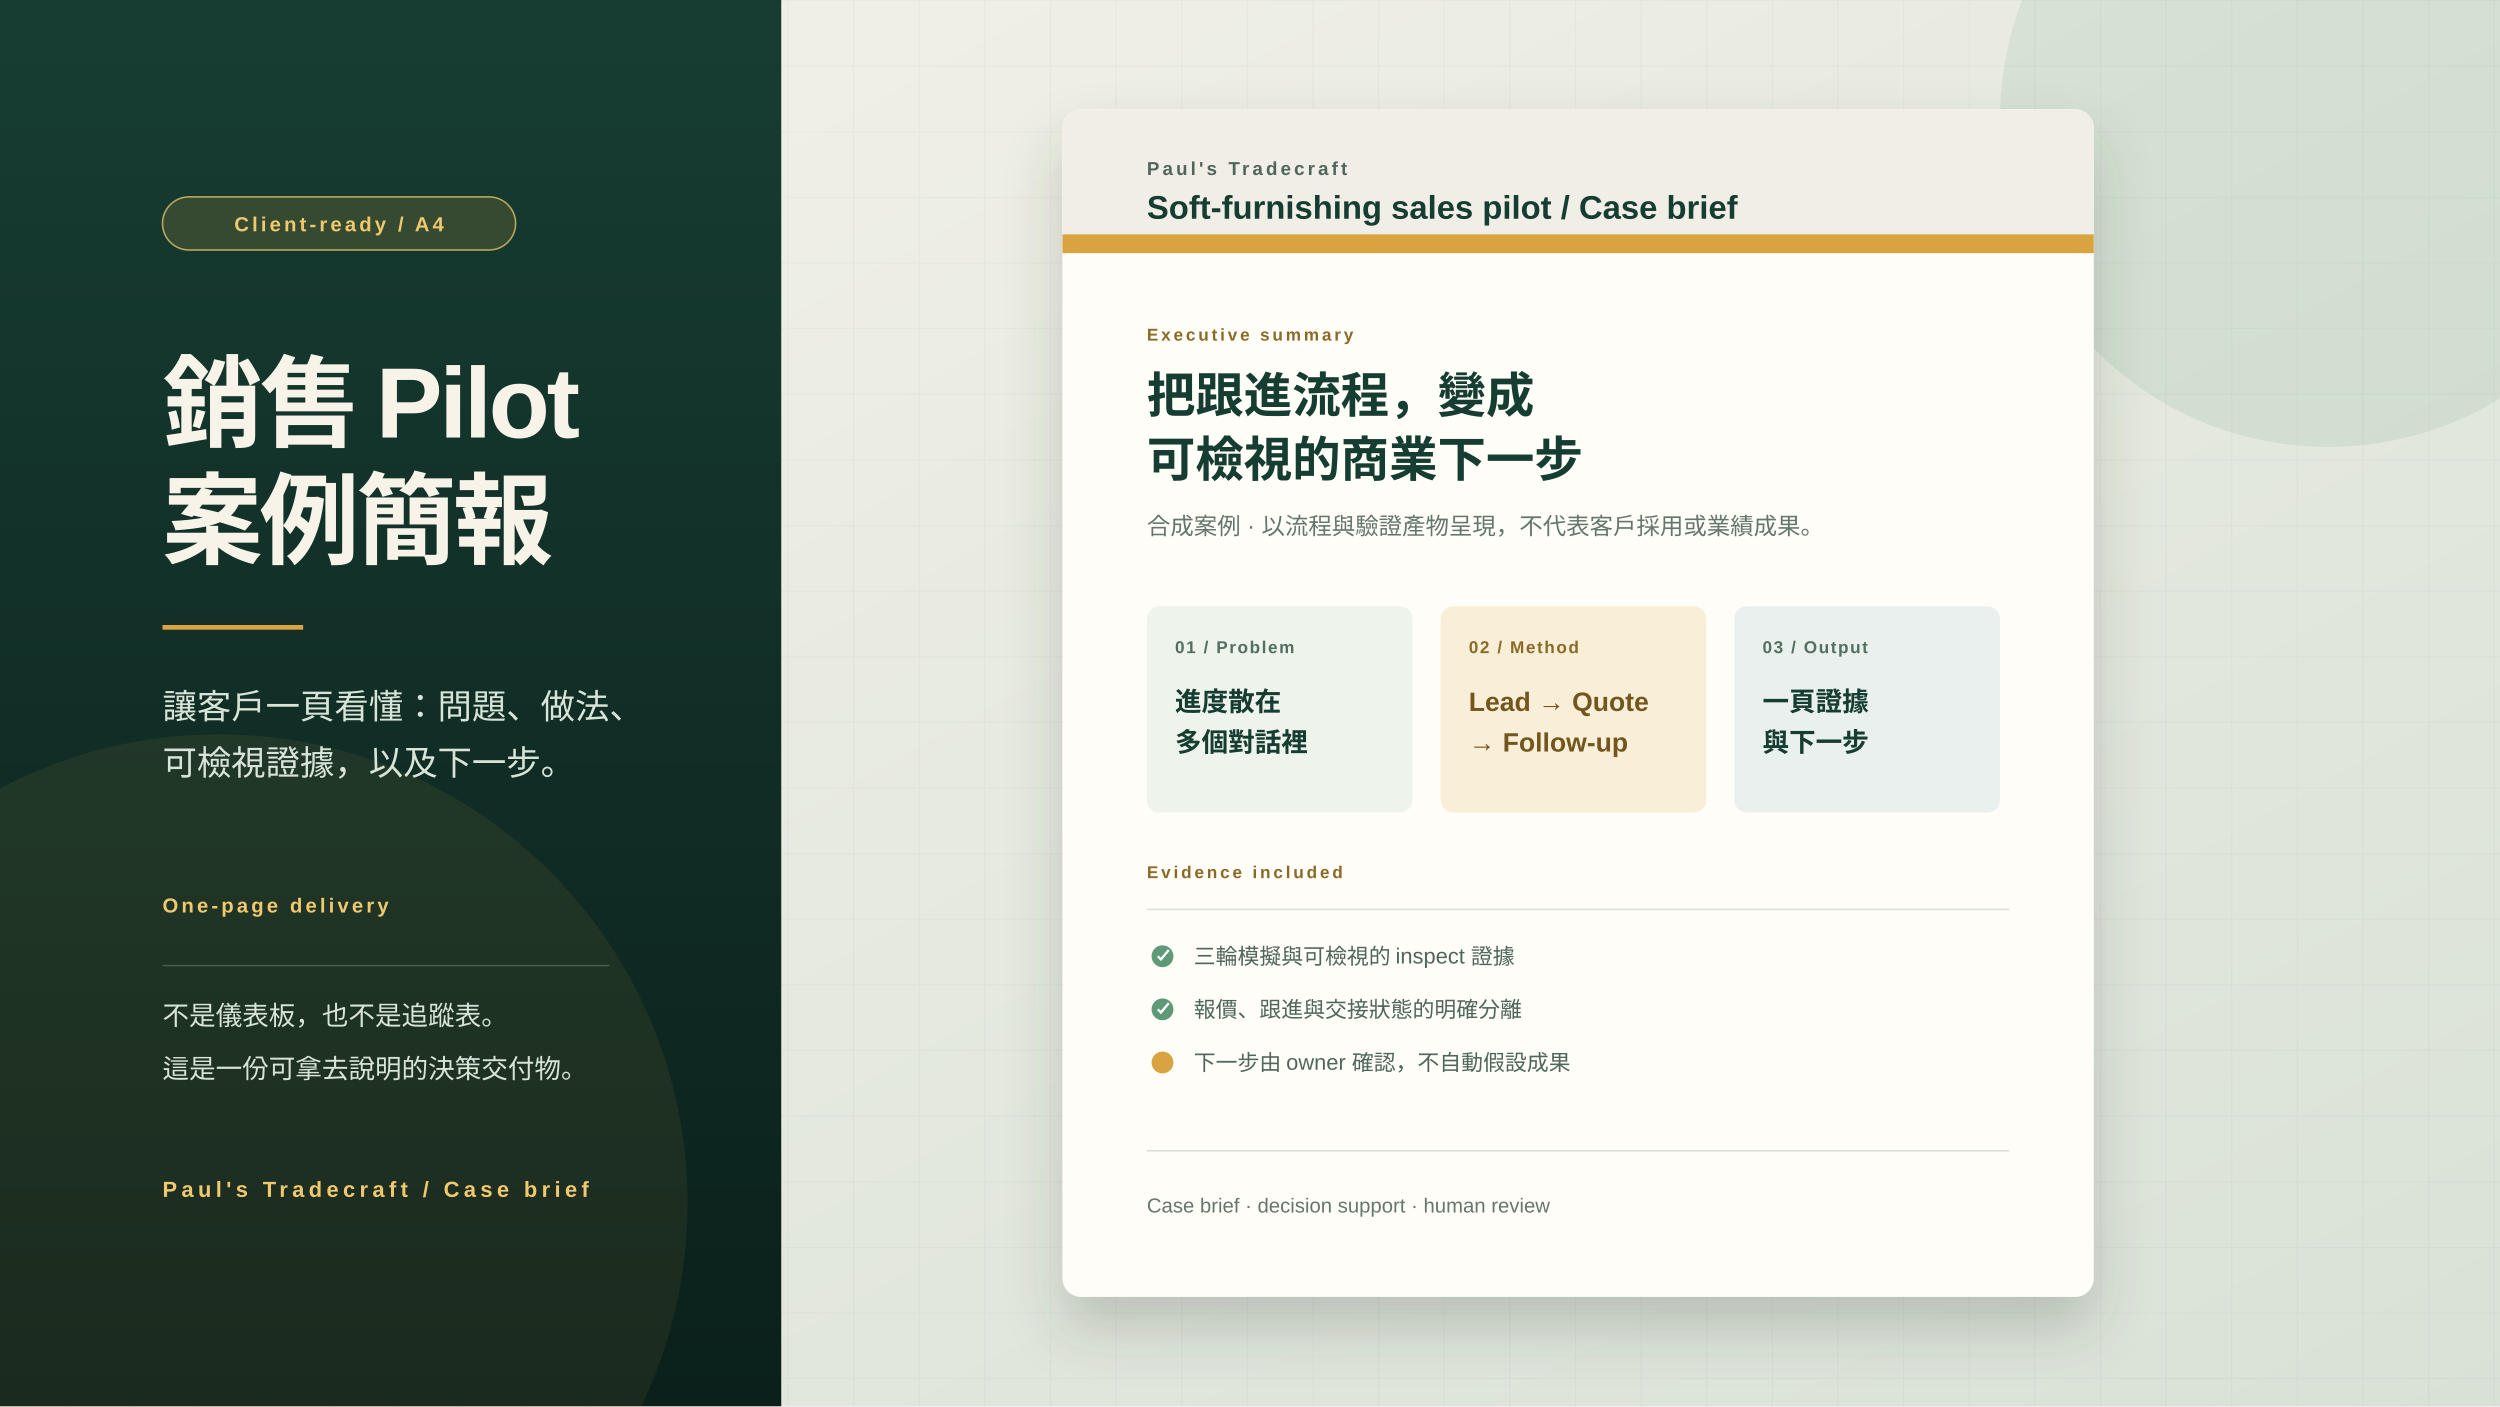
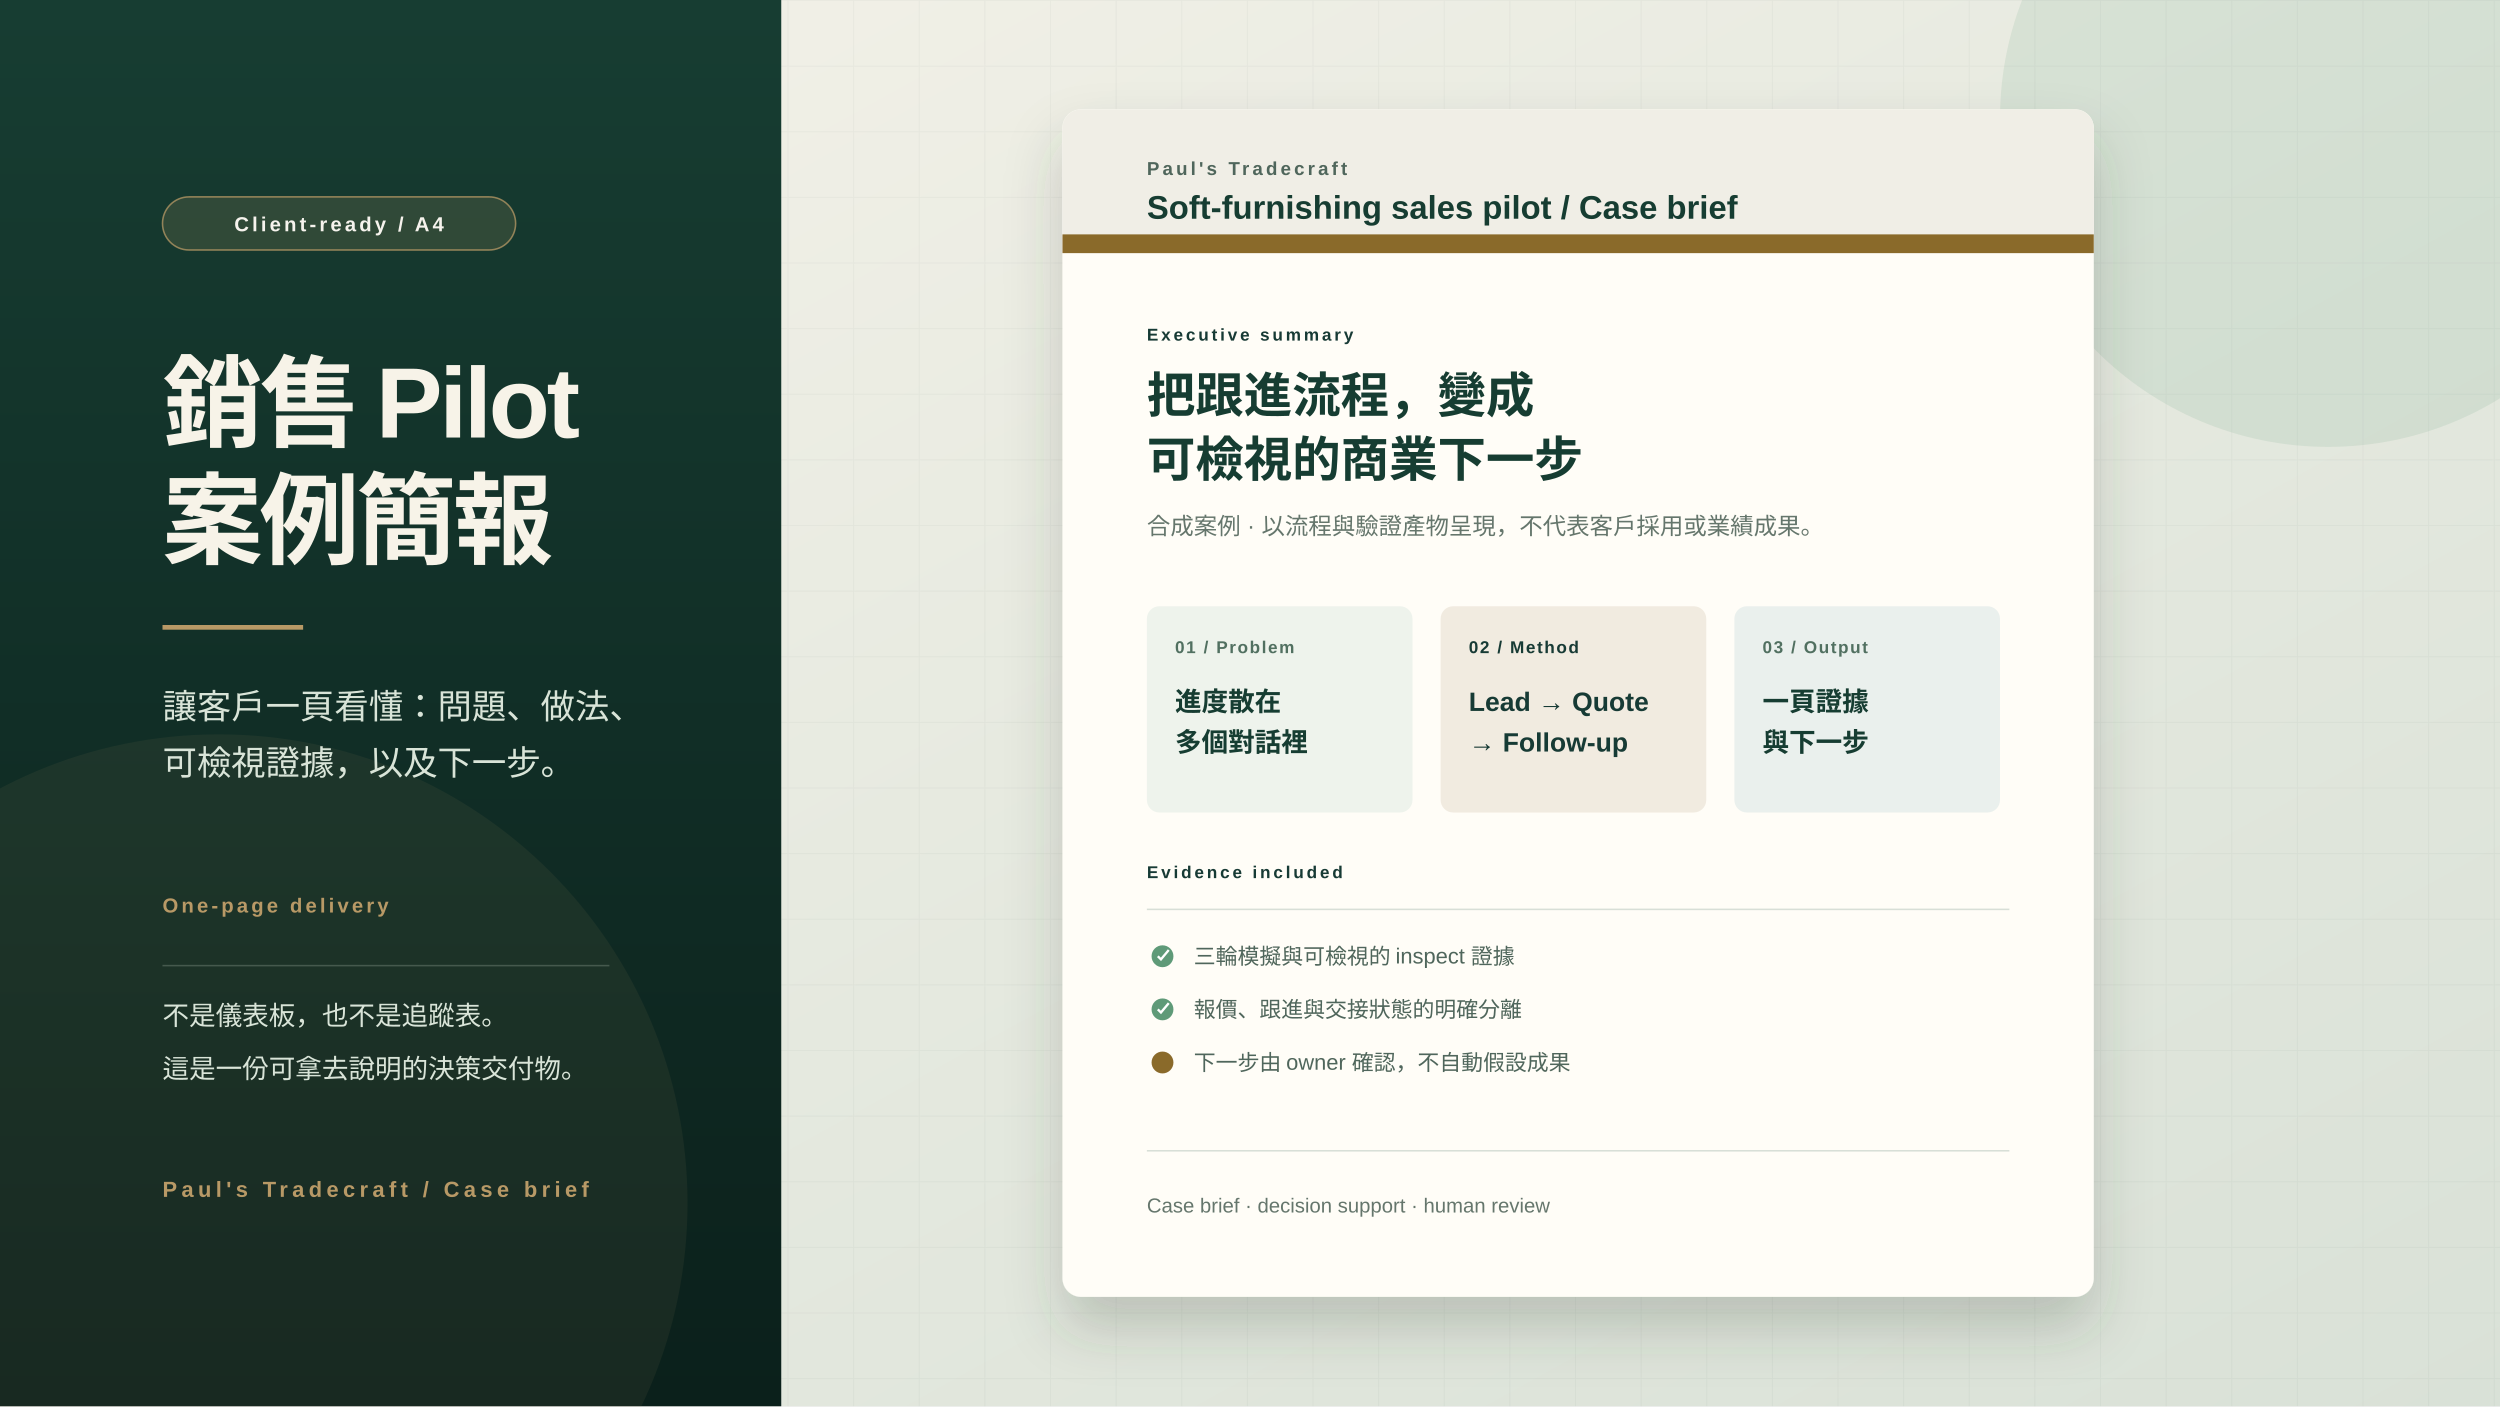
<svg xmlns="http://www.w3.org/2000/svg" viewBox="0 0 1600 900" role="img" aria-labelledby="title desc">
  <defs>
    <linearGradient id="bg" x1="0" y1="0" x2="1" y2="1">
      <stop offset="0" stop-color="#f5f2e9" />
      <stop offset=".54" stop-color="#e5e9df" />
      <stop offset="1" stop-color="#d9e1d7" />
    </linearGradient>
    <linearGradient id="side" x1="0" y1="0" x2="0" y2="1">
      <stop offset="0" stop-color="#173d32" />
      <stop offset="1" stop-color="#0b201b" />
    </linearGradient>
    <pattern id="fineGrid" width="42" height="42" patternUnits="userSpaceOnUse">
      <path d="M42 0H0V42" fill="none" stroke="#173d32" stroke-opacity=".045" />
    </pattern>
    <filter id="paperShadow" x="-15%" y="-15%" width="130%" height="140%">
      <feDropShadow dx="0" dy="20" stdDeviation="18" flood-color="#30443a" flood-opacity=".22" />
    </filter>
  </defs>
  <rect width="1600" height="900" fill="url(#bg)" />
  <rect width="1600" height="900" fill="url(#fineGrid)" />
  <rect width="500" height="900" fill="url(#side)" />
-   <circle cx="140" cy="770" r="300" fill="#d9a441" opacity=".08" />
+   <circle cx="140" cy="770" r="300" fill="#B89966" opacity=".08" />
  <circle cx="1490" cy="76" r="210" fill="#5e9a78" opacity=".13" />
  <g transform="translate(104 126)">
-     <rect width="226" height="34" rx="17" fill="#d9a441" fill-opacity=".17" stroke="#f0c96f" stroke-opacity=".75" />
-     <text x="113" y="22" fill="#f0c96f" font-family="Arial,'Microsoft JhengHei',sans-serif" font-size="13" font-weight="700" text-anchor="middle" letter-spacing="2">Client-ready / A4</text>
+     <rect width="226" height="34" rx="17" fill="#B89966" fill-opacity=".17" stroke="#B89966" stroke-opacity=".75" />
+     <text x="113" y="22" fill="#F6F3ED" font-family="Arial,'Microsoft JhengHei',sans-serif" font-size="13" font-weight="700" text-anchor="middle" letter-spacing="2">Client-ready / A4</text>
    <text x="0" y="155" fill="#f7f3e8" font-family="Arial,'Microsoft JhengHei',sans-serif" font-size="64" font-weight="700" letter-spacing="-2">銷售 Pilot</text>
    <text x="0" y="230" fill="#f7f3e8" font-family="Arial,'Microsoft JhengHei',sans-serif" font-size="64" font-weight="700" letter-spacing="-2">案例簡報</text>
-     <rect y="274" width="90" height="3" fill="#d9a441" />
+     <rect y="274" width="90" height="3" fill="#B89966" />
    <text x="0" y="334" fill="#d9e4d8" font-family="Arial,'Microsoft JhengHei',sans-serif" font-size="22">讓客戶一頁看懂：問題、做法、</text>
    <text x="0" y="370" fill="#d9e4d8" font-family="Arial,'Microsoft JhengHei',sans-serif" font-size="22">可檢視證據，以及下一步。</text>
    <g transform="translate(0 458)">
-       <text x="0" y="0" fill="#f0c96f" font-family="Arial,sans-serif" font-size="13" font-weight="700" letter-spacing="2">One-page delivery</text>
+       <text x="0" y="0" fill="#B89966" font-family="Arial,sans-serif" font-size="13" font-weight="700" letter-spacing="2">One-page delivery</text>
      <path d="M0 34H286" stroke="#d9e4d8" stroke-opacity=".22" />
      <text x="0" y="72" fill="#d9e4d8" font-family="Arial,'Microsoft JhengHei',sans-serif" font-size="17">不是儀表板，也不是追蹤表。</text>
      <text x="0" y="106" fill="#d9e4d8" font-family="Arial,'Microsoft JhengHei',sans-serif" font-size="17">這是一份可拿去說明的決策交付物。</text>
    </g>
-     <text x="0" y="640" fill="#f0c96f" font-family="Arial,'Microsoft JhengHei',sans-serif" font-size="14" font-weight="700" letter-spacing="2.8">Paul's Tradecraft / Case brief</text>
+     <text x="0" y="640" fill="#B89966" font-family="Arial,'Microsoft JhengHei',sans-serif" font-size="14" font-weight="700" letter-spacing="2.8">Paul's Tradecraft / Case brief</text>
  </g>
  <g transform="translate(680 70)" filter="url(#paperShadow)">
    <rect width="660" height="760" rx="12" fill="#fffdf7" />
    <rect width="660" height="92" rx="12" fill="#f0eee6" />
-     <rect y="80" width="660" height="12" fill="#d9a441" />
+     <rect y="80" width="660" height="12" fill="#8A6A2B" />
    <text x="54" y="42" fill="#50665b" font-family="Arial,sans-serif" font-size="12" font-weight="700" letter-spacing="2">Paul's Tradecraft</text>
    <text x="54" y="70" fill="#173d32" font-family="Arial,'Microsoft JhengHei',sans-serif" font-size="21" font-weight="700">Soft-furnishing sales pilot / Case brief</text>
-     <text x="54" y="148" fill="#8b6a28" font-family="Arial,sans-serif" font-size="11" font-weight="700" letter-spacing="1.8">Executive summary</text>
+     <text x="54" y="148" fill="#193A35" font-family="Arial,sans-serif" font-size="11" font-weight="700" letter-spacing="1.8">Executive summary</text>
    <text x="54" y="194" fill="#173d32" font-family="Arial,'Microsoft JhengHei',sans-serif" font-size="31" font-weight="700">把跟進流程，變成</text>
    <text x="54" y="235" fill="#173d32" font-family="Arial,'Microsoft JhengHei',sans-serif" font-size="31" font-weight="700">可檢視的商業下一步</text>
    <text x="54" y="272" fill="#65766c" font-family="Arial,'Microsoft JhengHei',sans-serif" font-size="15">合成案例 · 以流程與驗證產物呈現，不代表客戶採用或業績成果。</text>
    <g transform="translate(54 318)">
      <rect width="170" height="132" rx="8" fill="#eef3ec" />
      <text x="18" y="30" fill="#517061" font-family="Arial,sans-serif" font-size="11" font-weight="700" letter-spacing="1">01 / Problem</text>
      <text x="18" y="67" fill="#173d32" font-family="Arial,'Microsoft JhengHei',sans-serif" font-size="17" font-weight="700">進度散在</text>
      <text x="18" y="93" fill="#173d32" font-family="Arial,'Microsoft JhengHei',sans-serif" font-size="17" font-weight="700">多個對話裡</text>
-       <rect x="188" width="170" height="132" rx="8" fill="#f9efd8" />
-       <text x="206" y="30" fill="#8b6a28" font-family="Arial,sans-serif" font-size="11" font-weight="700" letter-spacing="1">02 / Method</text>
-       <text x="206" y="67" fill="#73561f" font-family="Arial,'Microsoft JhengHei',sans-serif" font-size="17" font-weight="700">Lead → Quote</text>
-       <text x="206" y="93" fill="#73561f" font-family="Arial,'Microsoft JhengHei',sans-serif" font-size="17" font-weight="700">→ Follow-up</text>
+       <rect x="188" width="170" height="132" rx="8" fill="#F1EBE0" />
+       <text x="206" y="30" fill="#193A35" font-family="Arial,sans-serif" font-size="11" font-weight="700" letter-spacing="1">02 / Method</text>
+       <text x="206" y="67" fill="#193A35" font-family="Arial,'Microsoft JhengHei',sans-serif" font-size="17" font-weight="700">Lead → Quote</text>
+       <text x="206" y="93" fill="#193A35" font-family="Arial,'Microsoft JhengHei',sans-serif" font-size="17" font-weight="700">→ Follow-up</text>
      <rect x="376" width="170" height="132" rx="8" fill="#eaf0ed" />
      <text x="394" y="30" fill="#517061" font-family="Arial,sans-serif" font-size="11" font-weight="700" letter-spacing="1">03 / Output</text>
      <text x="394" y="67" fill="#173d32" font-family="Arial,'Microsoft JhengHei',sans-serif" font-size="17" font-weight="700">一頁證據</text>
      <text x="394" y="93" fill="#173d32" font-family="Arial,'Microsoft JhengHei',sans-serif" font-size="17" font-weight="700">與下一步</text>
    </g>
    <g transform="translate(54 492)">
-       <text x="0" y="0" fill="#8b6a28" font-family="Arial,sans-serif" font-size="11" font-weight="700" letter-spacing="1.8">Evidence included</text>
+       <text x="0" y="0" fill="#193A35" font-family="Arial,sans-serif" font-size="11" font-weight="700" letter-spacing="1.8">Evidence included</text>
      <path d="M0 20H552" stroke="#d8dfd7" />
      <circle cx="10" cy="50" r="7" fill="#5e9a78" />
      <path d="m7 50 2 2 5-6" fill="none" stroke="#fff" stroke-width="1.5" />
      <text x="30" y="55" fill="#50665b" font-family="Arial,'Microsoft JhengHei',sans-serif" font-size="14">三輪模擬與可檢視的 inspect 證據</text>
      <circle cx="10" cy="84" r="7" fill="#5e9a78" />
      <path d="m7 84 2 2 5-6" fill="none" stroke="#fff" stroke-width="1.5" />
      <text x="30" y="89" fill="#50665b" font-family="Arial,'Microsoft JhengHei',sans-serif" font-size="14">報價、跟進與交接狀態的明確分離</text>
-       <circle cx="10" cy="118" r="7" fill="#d9a441" />
+       <circle cx="10" cy="118" r="7" fill="#8A6A2B" />
      <text x="30" y="123" fill="#50665b" font-family="Arial,'Microsoft JhengHei',sans-serif" font-size="14">下一步由 owner 確認，不自動假設成果</text>
    </g>
    <rect x="54" y="666" width="552" height="1" fill="#d8dfd7" />
    <text x="54" y="706" fill="#65766c" font-family="Arial,'Microsoft JhengHei',sans-serif" font-size="13">Case brief · decision support · human review</text>
  </g>
</svg>
